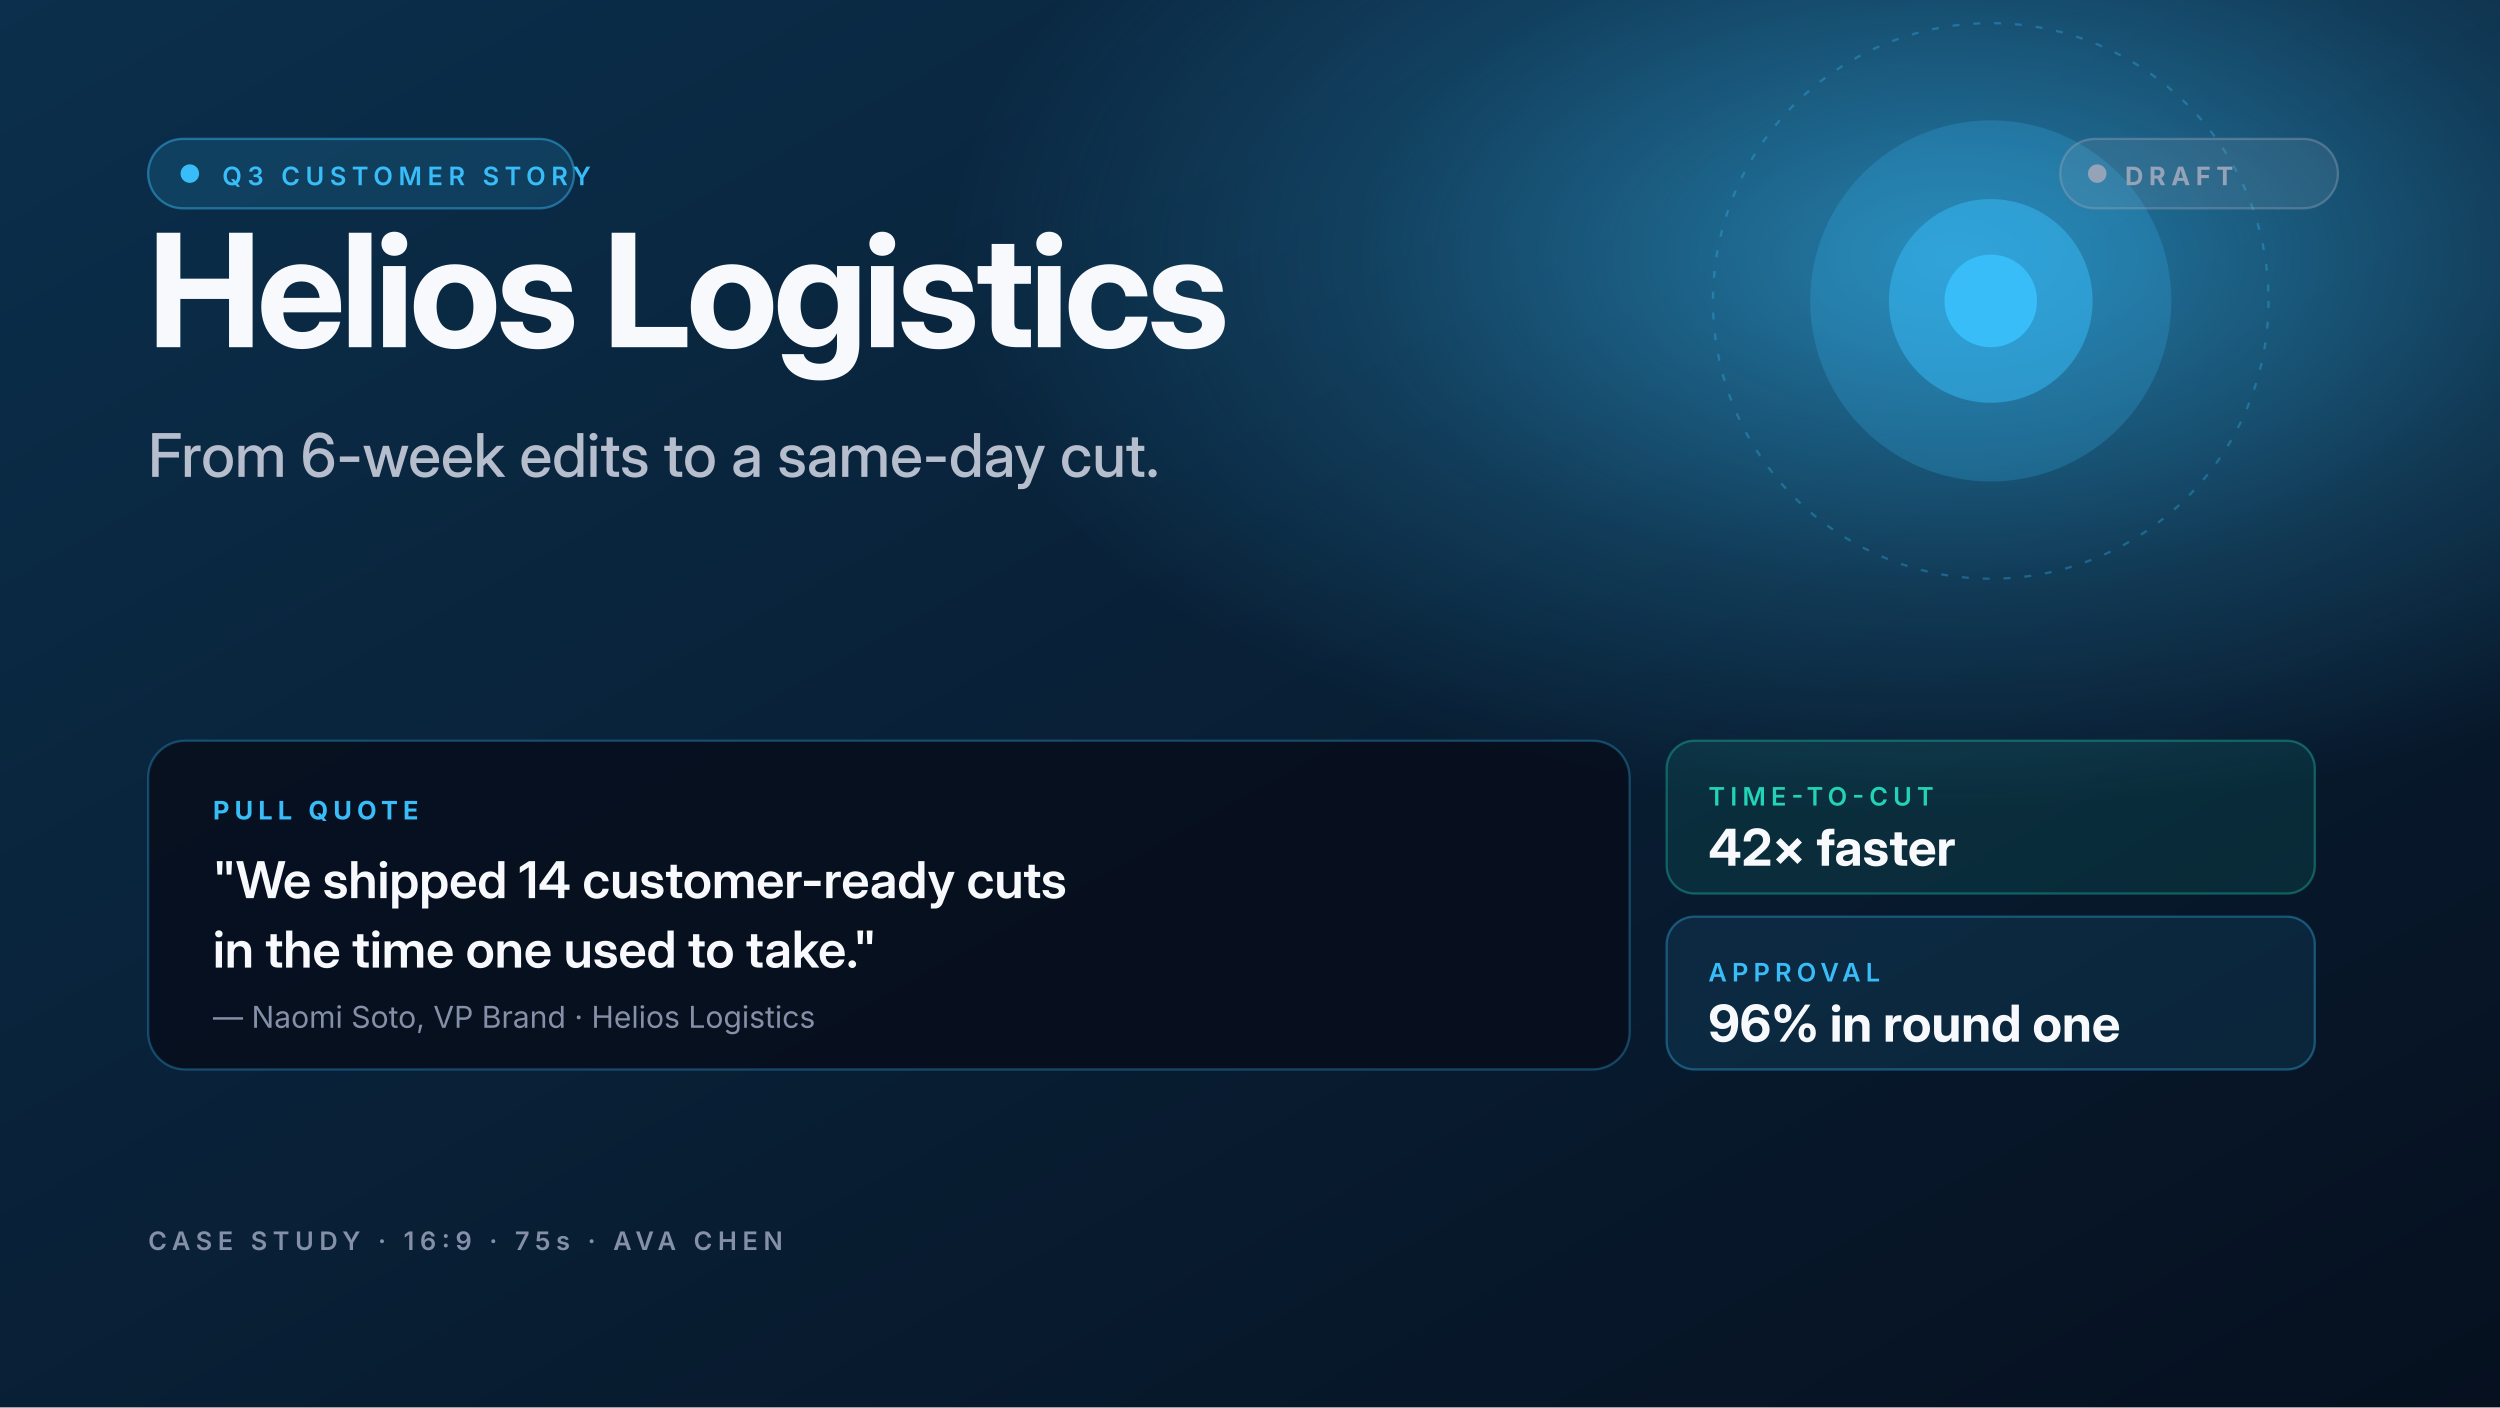
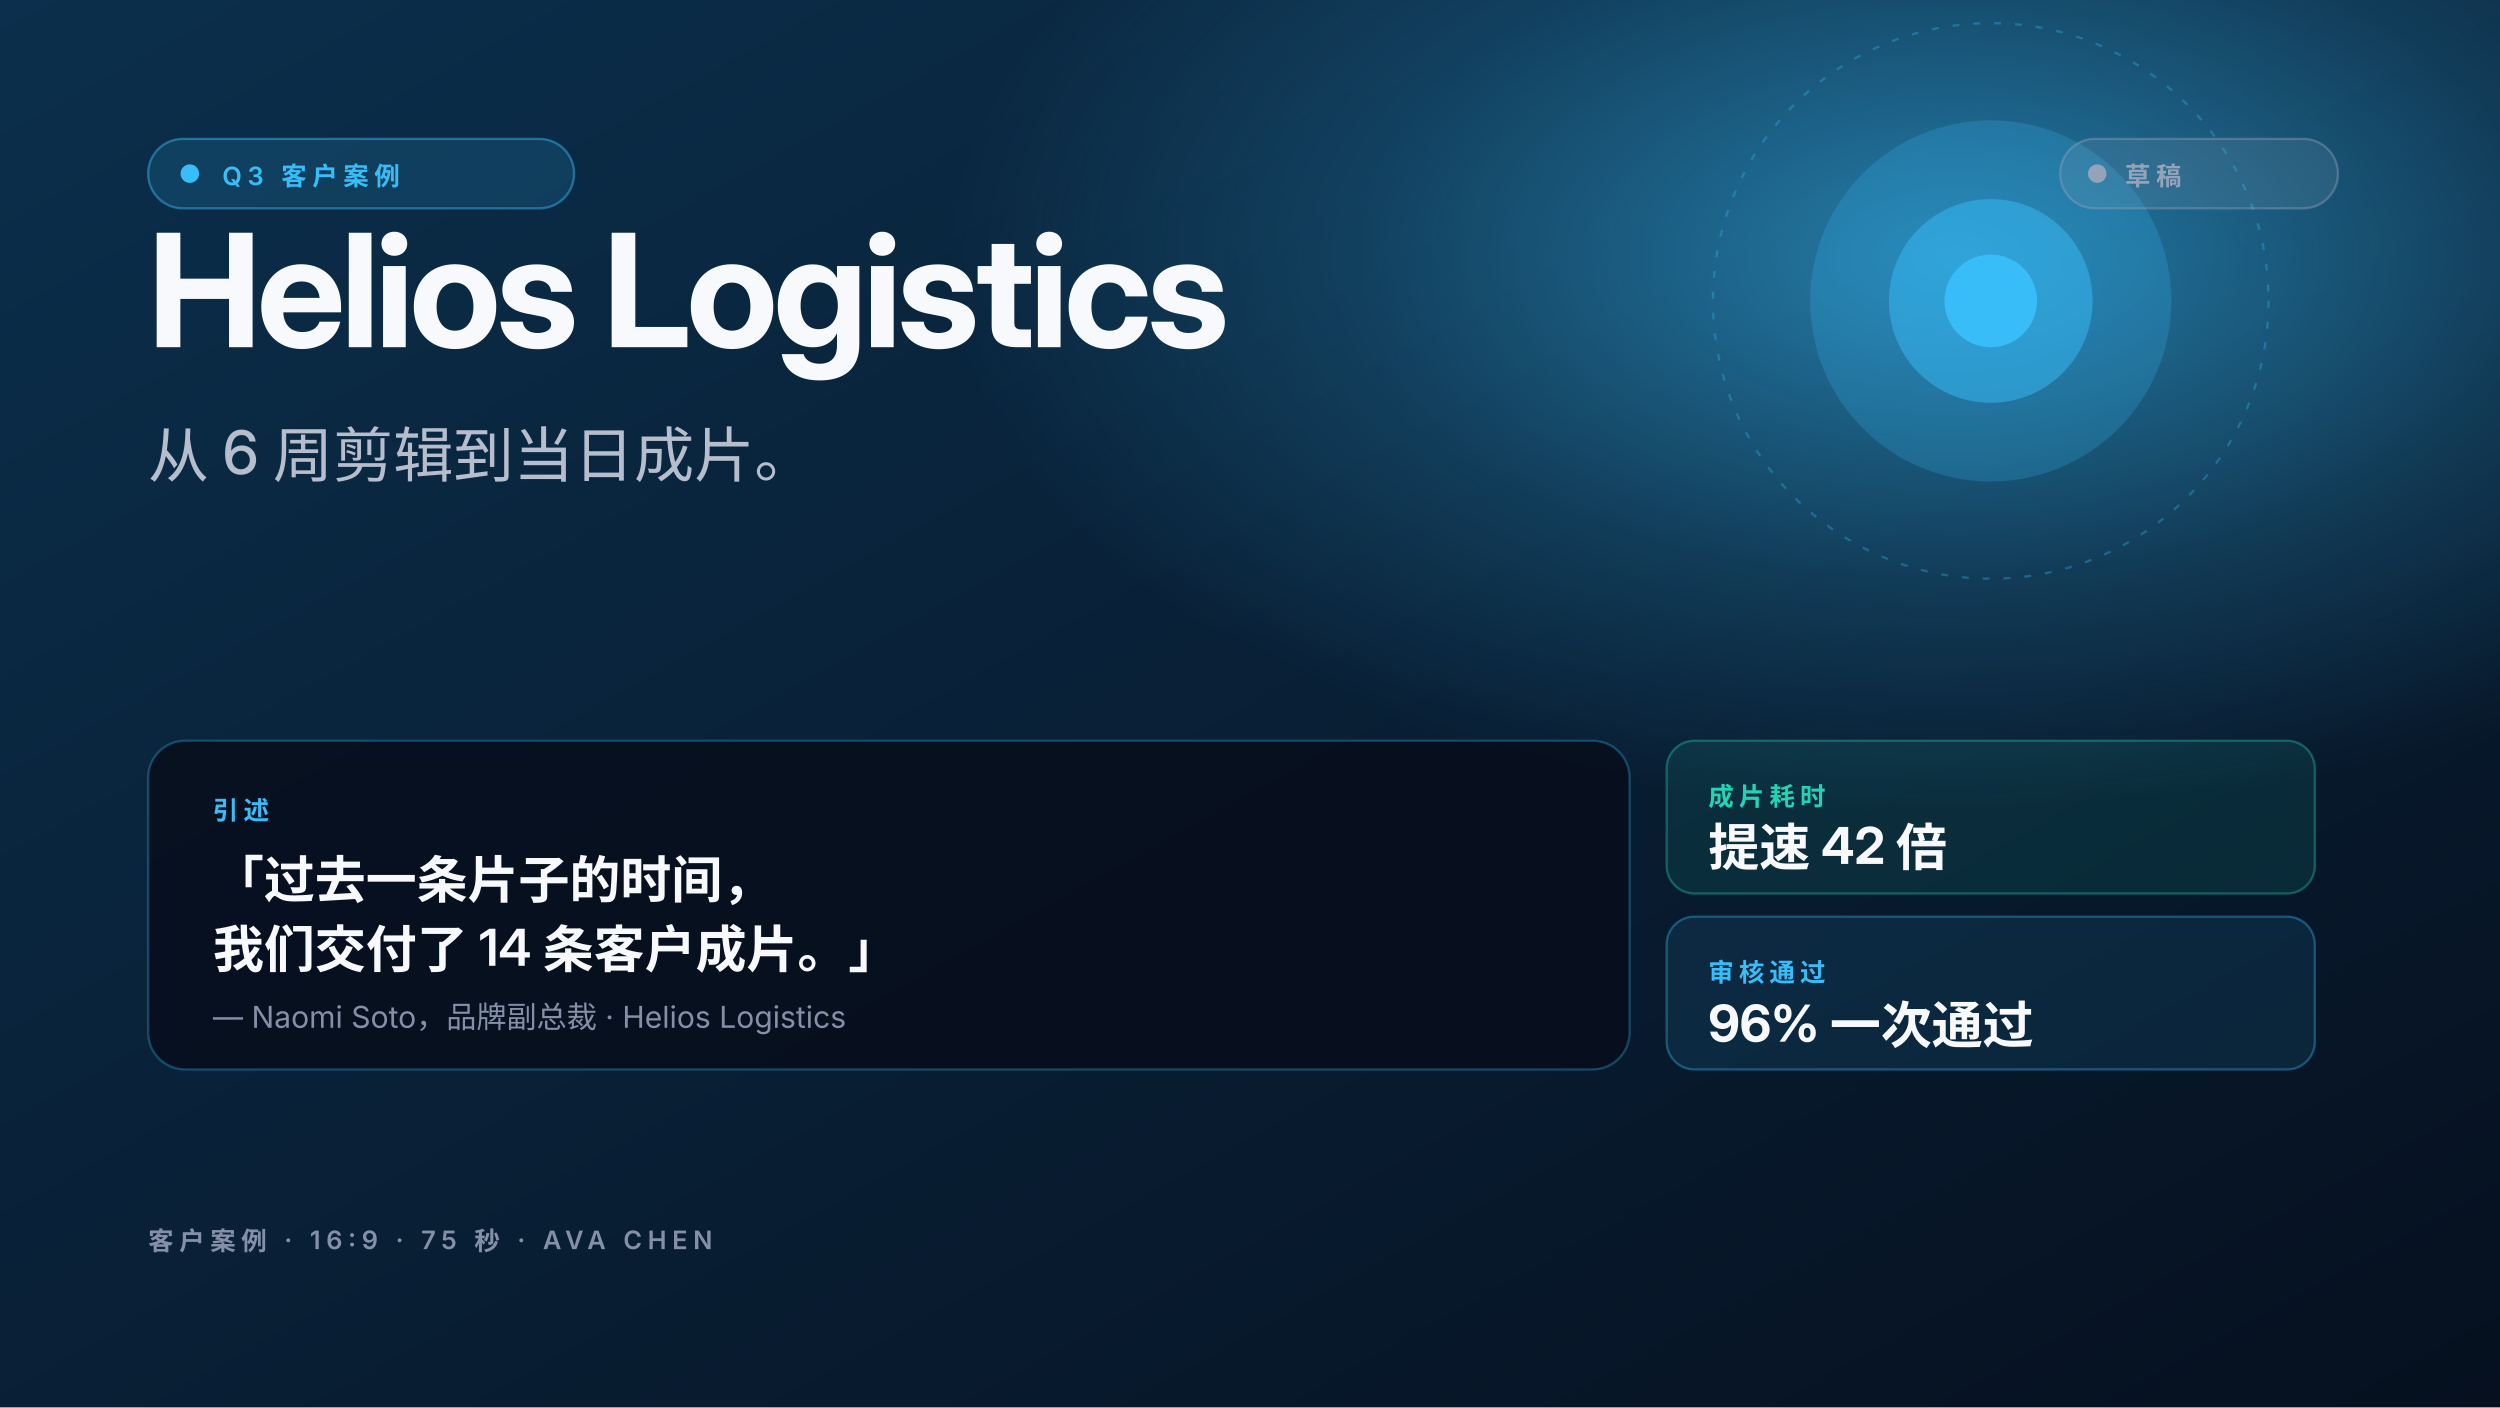
<svg xmlns="http://www.w3.org/2000/svg" viewBox="0 0 1080 608" width="1080" height="608" role="img" aria-label="Q3 customer story — Helios Logistics">
  <defs>
    <linearGradient id="hl-bg" x1="0" y1="0" x2="1" y2="1">
      <stop offset="0%" stop-color="#0B2F4C" />
      <stop offset="100%" stop-color="#06101F" />
    </linearGradient>
    <radialGradient id="hl-sun" cx="0.78" cy="0.18" r="0.4">
      <stop offset="0%" stop-color="#38BDF8" stop-opacity="0.6" />
      <stop offset="60%" stop-color="#38BDF8" stop-opacity="0.18" />
      <stop offset="100%" stop-color="#38BDF8" stop-opacity="0" />
    </radialGradient>
  </defs>
  <rect width="1080" height="608" fill="url(#hl-bg)" />
  <rect width="1080" height="608" fill="url(#hl-sun)" />
  <g transform="translate(860 130)">
    <circle r="78" fill="rgba(56,189,248,0.22)" />
    <circle r="44" fill="rgba(56,189,248,0.5)" />
    <circle r="20" fill="#38BDF8" />
    <circle r="120" fill="none" stroke="rgba(56,189,248,0.32)" stroke-width="1" stroke-dasharray="3 6" />
  </g>
  <g transform="translate(64 60)">
    <rect width="184" height="30" rx="15" fill="rgba(56,189,248,0.14)" stroke="rgba(56,189,248,0.45)" />
    <circle cx="18" cy="15" r="4" fill="#38BDF8" />
-     <text x="32" y="20" font-family="Inter, sans-serif" font-size="11" fill="#38BDF8" font-weight="600" letter-spacing="2.4">Q3 CUSTOMER STORY</text>
+     <text x="32" y="20" font-family="Inter, sans-serif" font-size="11" fill="#38BDF8" font-weight="600" letter-spacing="2.4">Q3 客户案例</text>
  </g>
  <g transform="translate(64 150)" fill="#F7F9FC" font-family="Inter Display, Inter, sans-serif">
    <text font-size="68" font-weight="700" letter-spacing="-1.9">Helios Logistics</text>
-     <text x="0" y="56" font-size="26" font-weight="500" fill="#B6BDCC">From 6-week edits to a same-day cut.</text>
+     <text x="0" y="56" font-size="26" font-weight="500" fill="#B6BDCC">从 6 周剪辑到当日成片。</text>
  </g>
  <g transform="translate(64 320)">
    <rect width="640" height="142" rx="16" fill="rgba(8,14,28,0.85)" stroke="rgba(56,189,248,0.30)" />
-     <text x="28" y="34" font-family="Inter, sans-serif" font-size="11" fill="#38BDF8" letter-spacing="2.2" font-weight="700">PULL QUOTE</text>
-     <text x="28" y="68" font-family="Inter Display, Inter, sans-serif" font-size="22" font-weight="600" fill="#F7F9FC">"We shipped 14 customer-ready cuts</text>
-     <text x="28" y="98" font-family="Inter Display, Inter, sans-serif" font-size="22" font-weight="600" fill="#F7F9FC">in the time one used to take."</text>
-     <text x="28" y="124" font-family="Inter, sans-serif" font-size="13" fill="#8590A8">— Naomi Soto, VP Brand · Helios Logistics</text>
+     <text x="28" y="34" font-family="Inter, sans-serif" font-size="11" fill="#38BDF8" letter-spacing="2.2" font-weight="700">引述</text>
+     <text x="28" y="68" font-family="Inter Display, Inter, sans-serif" font-size="22" font-weight="600" fill="#F7F9FC">「过去一条片子的时间，</text>
+     <text x="28" y="98" font-family="Inter Display, Inter, sans-serif" font-size="22" font-weight="600" fill="#F7F9FC">我们交付了 14 条客户成片。」</text>
+     <text x="28" y="124" font-family="Inter, sans-serif" font-size="13" fill="#8590A8">— Naomi Soto，品牌副总裁 · Helios Logistics</text>
  </g>
  <g transform="translate(720 320)" font-family="Inter Display, Inter, sans-serif">
    <g>
      <rect width="280" height="66" rx="12" fill="rgba(34,211,183,0.10)" stroke="rgba(34,211,183,0.35)" />
-       <text x="18" y="28" font-family="Inter, sans-serif" font-size="11" letter-spacing="2.2" font-weight="600" fill="#22D3B7">TIME-TO-CUT</text>
-       <text x="18" y="54" font-size="22" font-weight="700" fill="#F7F9FC">42× faster</text>
+       <text x="18" y="28" font-family="Inter, sans-serif" font-size="11" letter-spacing="2.2" font-weight="600" fill="#22D3B7">成片耗时</text>
+       <text x="18" y="54" font-size="22" font-weight="700" fill="#F7F9FC">提速 42 倍</text>
    </g>
    <g transform="translate(0 76)">
      <rect width="280" height="66" rx="12" fill="rgba(56,189,248,0.10)" stroke="rgba(56,189,248,0.35)" />
-       <text x="18" y="28" font-family="Inter, sans-serif" font-size="11" letter-spacing="2.2" font-weight="600" fill="#38BDF8">APPROVAL</text>
-       <text x="18" y="54" font-size="22" font-weight="700" fill="#F7F9FC">96% in round one</text>
+       <text x="18" y="28" font-family="Inter, sans-serif" font-size="11" letter-spacing="2.2" font-weight="600" fill="#38BDF8">审核通过</text>
+       <text x="18" y="54" font-size="22" font-weight="700" fill="#F7F9FC">96% 一次通过</text>
    </g>
  </g>
  <g transform="translate(890 60)">
    <rect width="120" height="30" rx="15" fill="rgba(148,163,184,0.16)" stroke="rgba(148,163,184,0.40)" />
    <circle cx="16" cy="15" r="4" fill="#94A3B8" />
-     <text x="28" y="20" font-family="Inter, sans-serif" font-size="11" fill="#94A3B8" font-weight="700" letter-spacing="2.4">DRAFT</text>
+     <text x="28" y="20" font-family="Inter, sans-serif" font-size="11" fill="#94A3B8" font-weight="700" letter-spacing="2.4">草稿</text>
  </g>
  <g transform="translate(64 540)" font-family="Inter, sans-serif">
-     <text font-size="11" fill="#8590A8" letter-spacing="2.4" font-weight="600">CASE STUDY · 16:9 · 75s · AVA CHEN</text>
+     <text font-size="11" fill="#8590A8" letter-spacing="2.4" font-weight="600">客户案例 · 16:9 · 75 秒 · AVA CHEN</text>
  </g>
</svg>
